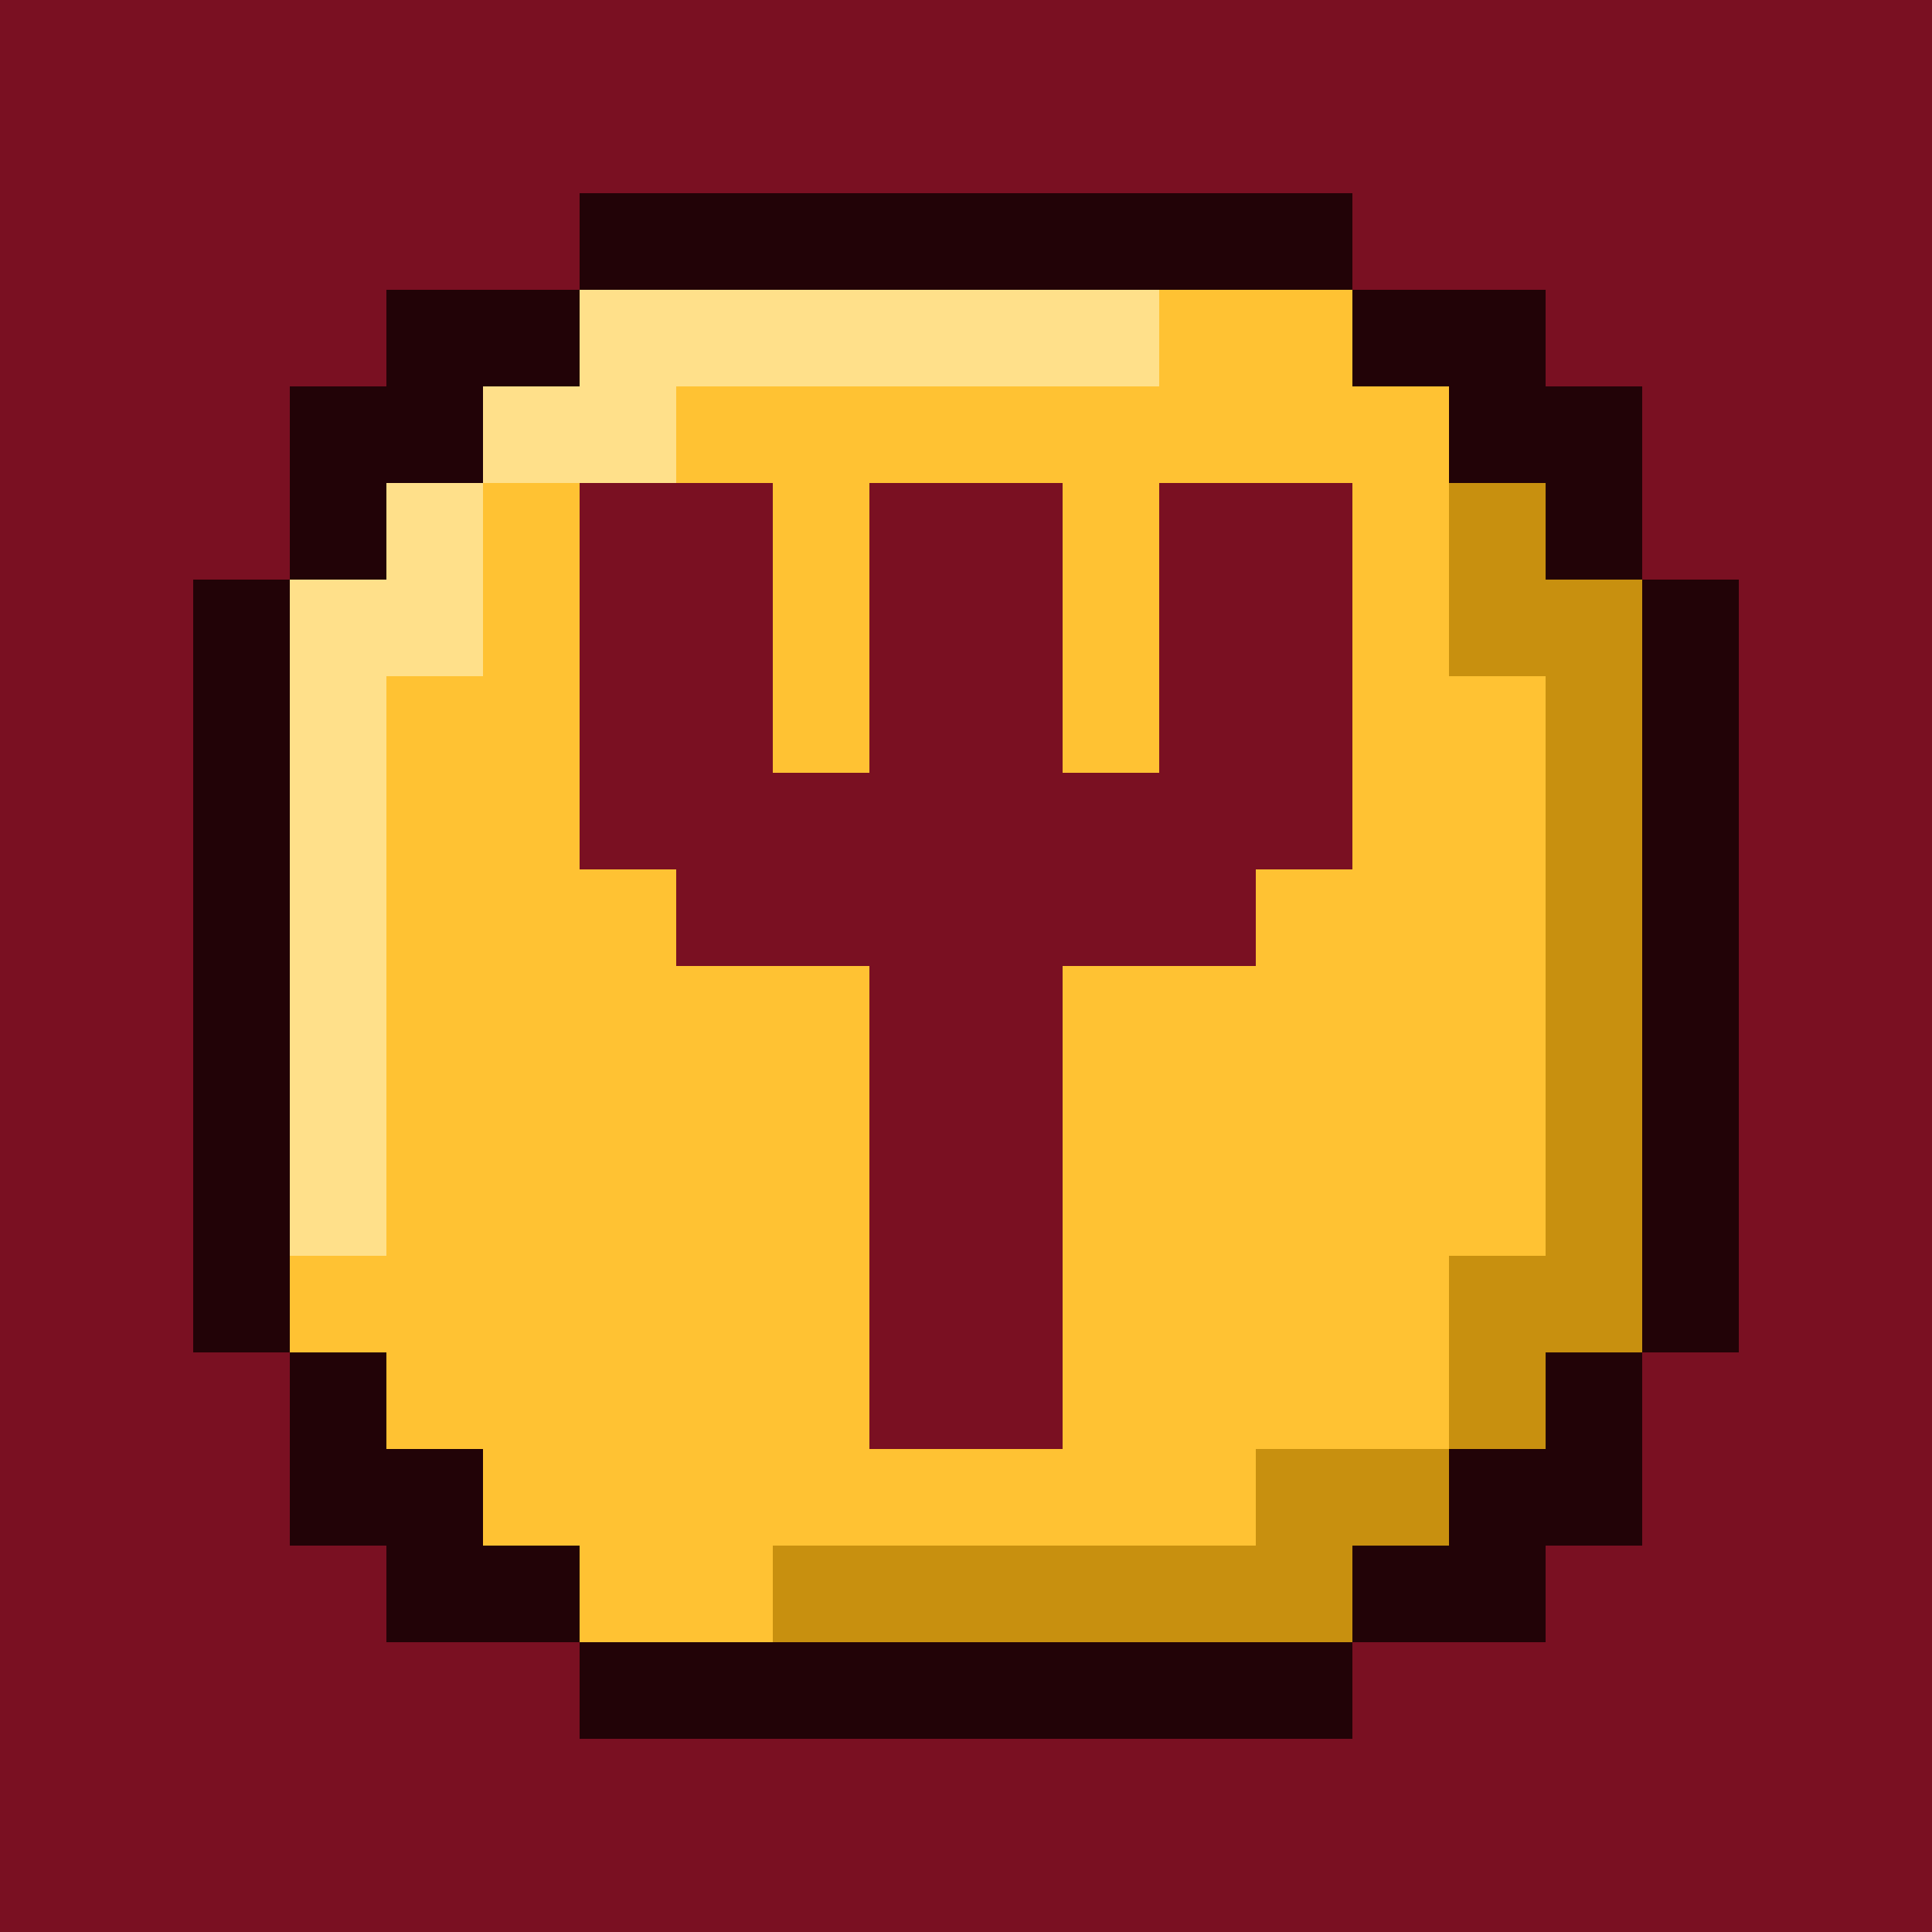
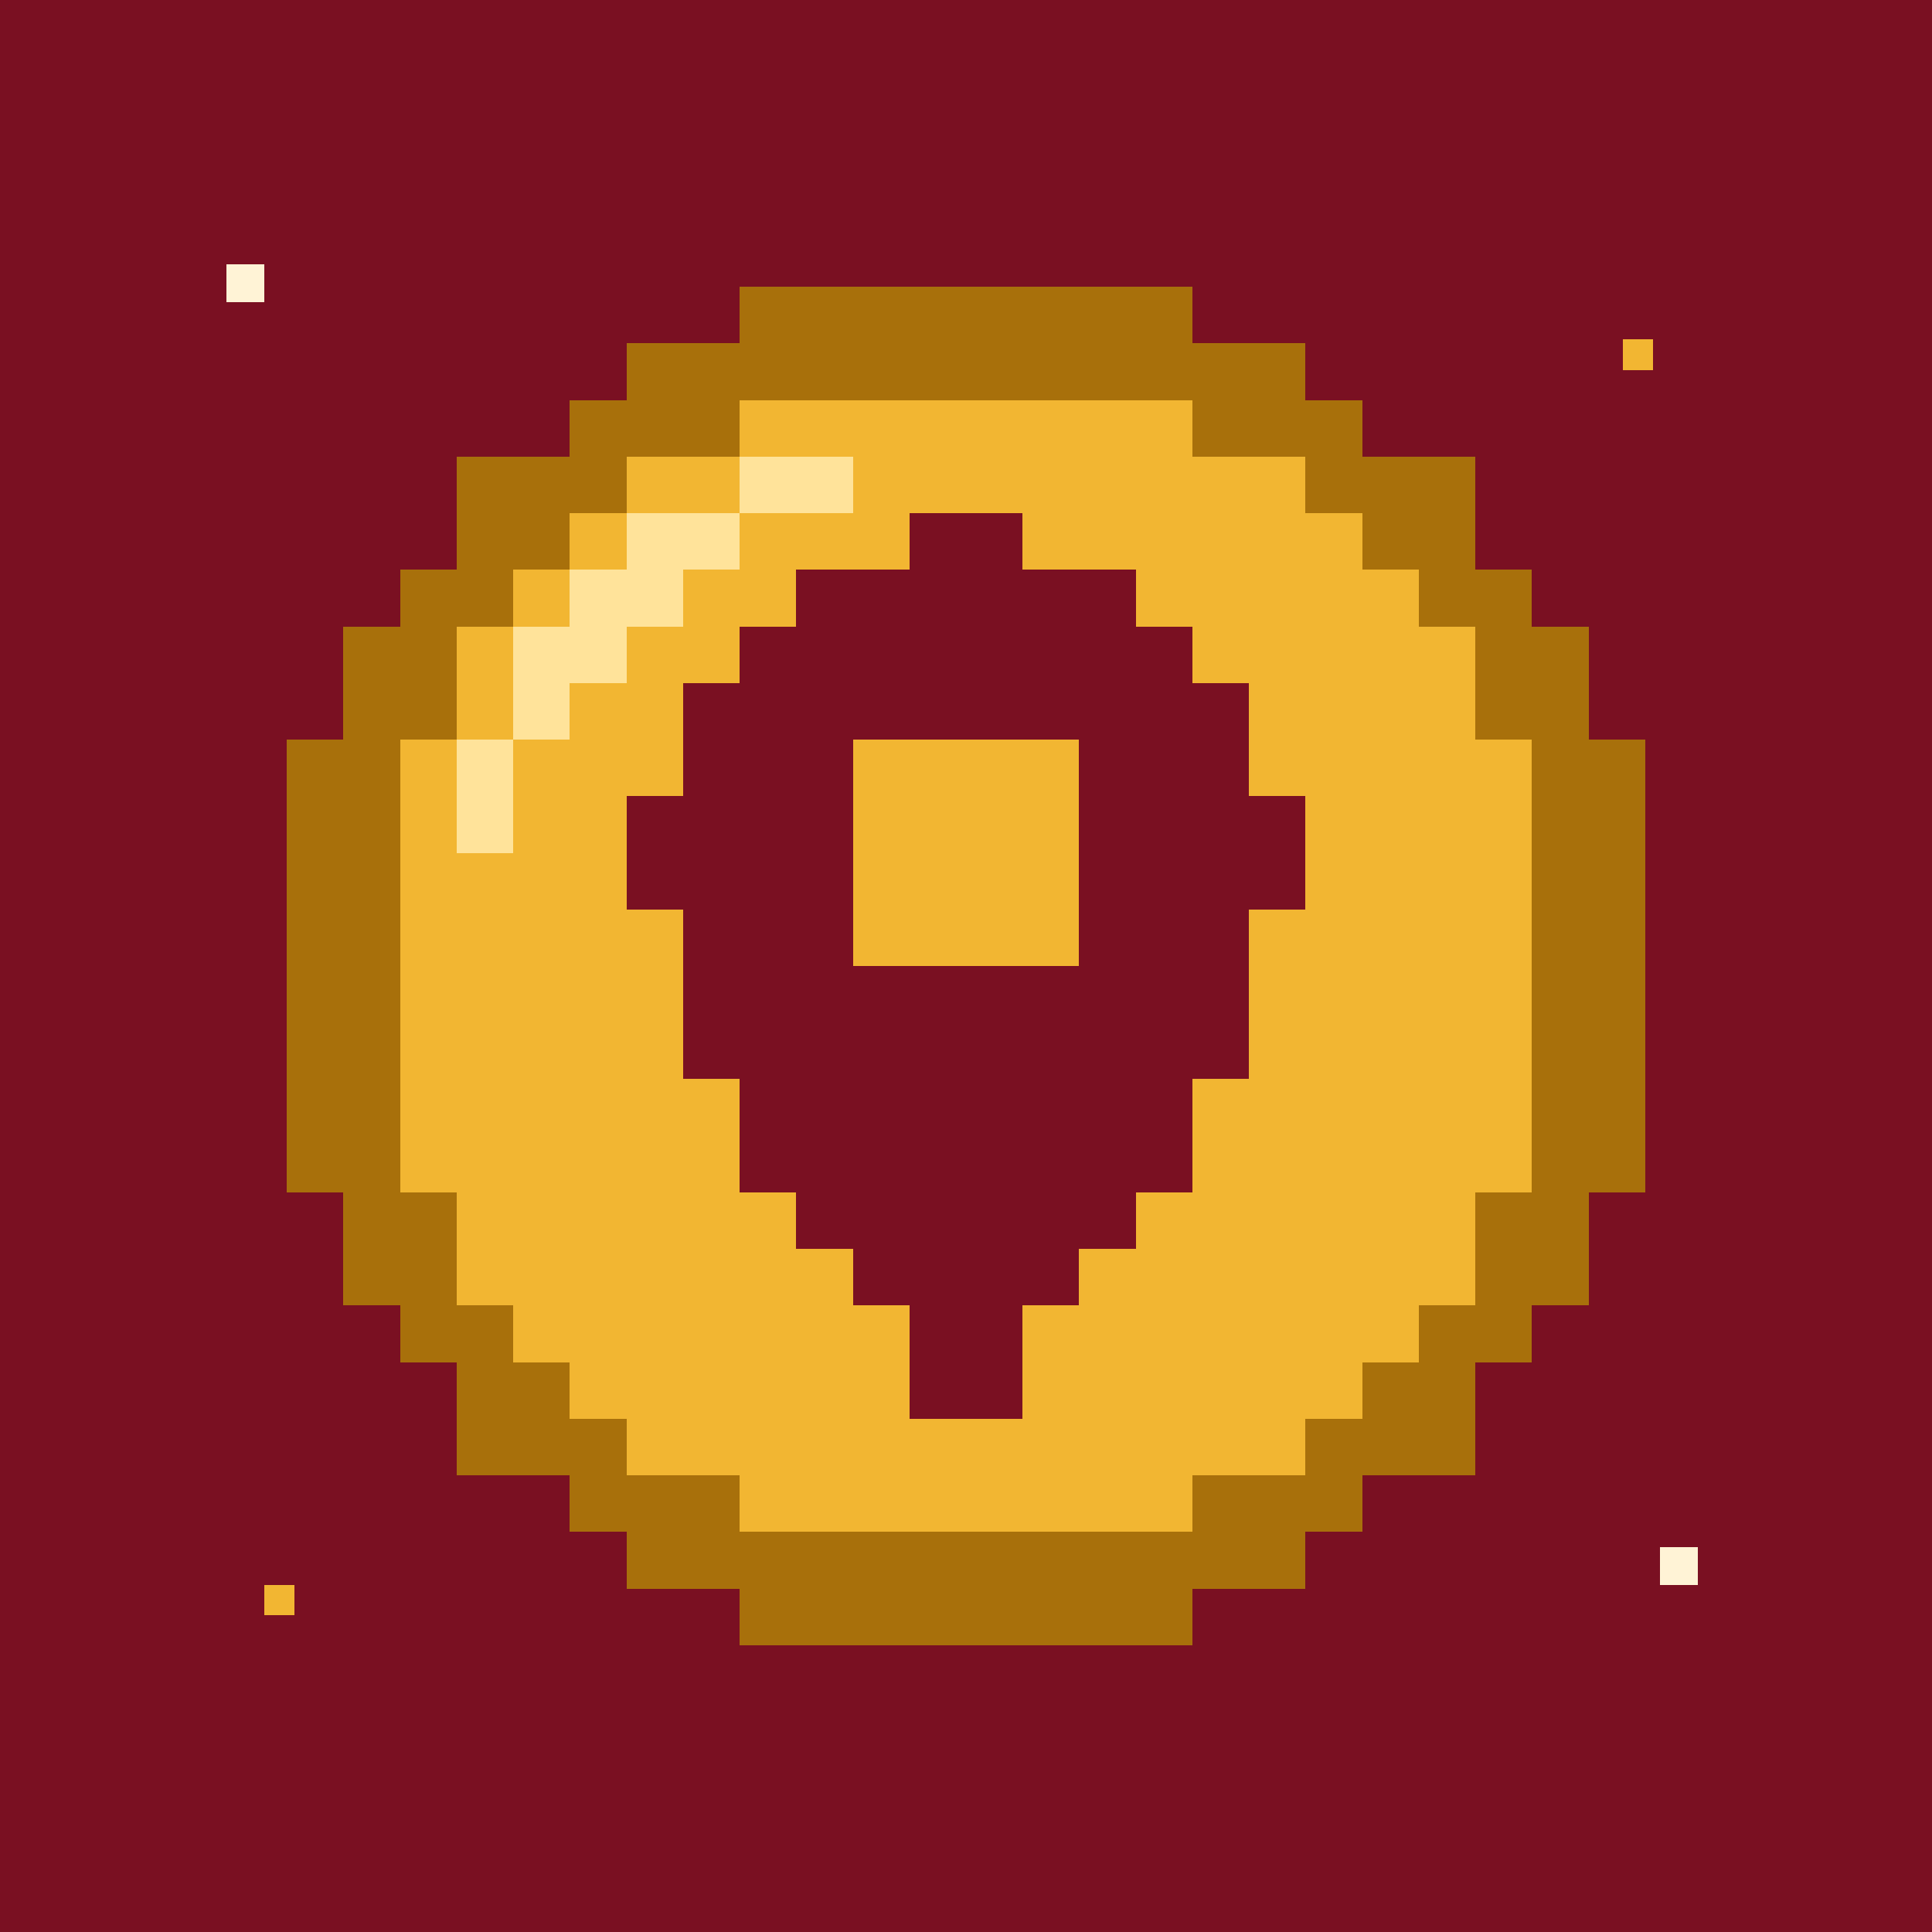
- <svg xmlns="http://www.w3.org/2000/svg" viewBox="0 0 20 20" width="20" height="20" shape-rendering="crispEdges" role="img" aria-label="Scusa, non stasera">
-   <rect width="20" height="20" fill="#7A1022" />
-   <rect x="6" y="2" width="8" height="1" fill="#220307" />
-   <rect x="4" y="3" width="2" height="1" fill="#220307" />
-   <rect x="6" y="3" width="6" height="1" fill="#FFE08A" />
-   <rect x="12" y="3" width="2" height="1" fill="#FFC233" />
-   <rect x="14" y="3" width="2" height="1" fill="#220307" />
-   <rect x="3" y="4" width="2" height="1" fill="#220307" />
-   <rect x="5" y="4" width="2" height="1" fill="#FFE08A" />
-   <rect x="7" y="4" width="8" height="1" fill="#FFC233" />
-   <rect x="15" y="4" width="2" height="1" fill="#220307" />
-   <rect x="3" y="5" width="1" height="1" fill="#220307" />
-   <rect x="4" y="5" width="1" height="1" fill="#FFE08A" />
-   <rect x="5" y="5" width="1" height="1" fill="#FFC233" />
-   <rect x="6" y="5" width="2" height="1" fill="#7A1022" />
-   <rect x="8" y="5" width="1" height="1" fill="#FFC233" />
-   <rect x="9" y="5" width="2" height="1" fill="#7A1022" />
-   <rect x="11" y="5" width="1" height="1" fill="#FFC233" />
-   <rect x="12" y="5" width="2" height="1" fill="#7A1022" />
-   <rect x="14" y="5" width="1" height="1" fill="#FFC233" />
-   <rect x="15" y="5" width="1" height="1" fill="#C8900F" />
-   <rect x="16" y="5" width="1" height="1" fill="#220307" />
-   <rect x="2" y="6" width="1" height="1" fill="#220307" />
-   <rect x="3" y="6" width="2" height="1" fill="#FFE08A" />
-   <rect x="5" y="6" width="1" height="1" fill="#FFC233" />
-   <rect x="6" y="6" width="2" height="1" fill="#7A1022" />
-   <rect x="8" y="6" width="1" height="1" fill="#FFC233" />
-   <rect x="9" y="6" width="2" height="1" fill="#7A1022" />
-   <rect x="11" y="6" width="1" height="1" fill="#FFC233" />
-   <rect x="12" y="6" width="2" height="1" fill="#7A1022" />
-   <rect x="14" y="6" width="1" height="1" fill="#FFC233" />
-   <rect x="15" y="6" width="2" height="1" fill="#C8900F" />
-   <rect x="17" y="6" width="1" height="1" fill="#220307" />
-   <rect x="2" y="7" width="1" height="1" fill="#220307" />
-   <rect x="3" y="7" width="1" height="1" fill="#FFE08A" />
-   <rect x="4" y="7" width="2" height="1" fill="#FFC233" />
-   <rect x="6" y="7" width="2" height="1" fill="#7A1022" />
-   <rect x="8" y="7" width="1" height="1" fill="#FFC233" />
-   <rect x="9" y="7" width="2" height="1" fill="#7A1022" />
-   <rect x="11" y="7" width="1" height="1" fill="#FFC233" />
-   <rect x="12" y="7" width="2" height="1" fill="#7A1022" />
-   <rect x="14" y="7" width="2" height="1" fill="#FFC233" />
-   <rect x="16" y="7" width="1" height="1" fill="#C8900F" />
-   <rect x="17" y="7" width="1" height="1" fill="#220307" />
-   <rect x="2" y="8" width="1" height="1" fill="#220307" />
-   <rect x="3" y="8" width="1" height="1" fill="#FFE08A" />
-   <rect x="4" y="8" width="2" height="1" fill="#FFC233" />
-   <rect x="6" y="8" width="8" height="1" fill="#7A1022" />
-   <rect x="14" y="8" width="2" height="1" fill="#FFC233" />
-   <rect x="16" y="8" width="1" height="1" fill="#C8900F" />
-   <rect x="17" y="8" width="1" height="1" fill="#220307" />
-   <rect x="2" y="9" width="1" height="1" fill="#220307" />
-   <rect x="3" y="9" width="1" height="1" fill="#FFE08A" />
-   <rect x="4" y="9" width="3" height="1" fill="#FFC233" />
-   <rect x="7" y="9" width="6" height="1" fill="#7A1022" />
-   <rect x="13" y="9" width="3" height="1" fill="#FFC233" />
-   <rect x="16" y="9" width="1" height="1" fill="#C8900F" />
-   <rect x="17" y="9" width="1" height="1" fill="#220307" />
-   <rect x="2" y="10" width="1" height="1" fill="#220307" />
-   <rect x="3" y="10" width="1" height="1" fill="#FFE08A" />
-   <rect x="4" y="10" width="5" height="1" fill="#FFC233" />
-   <rect x="9" y="10" width="2" height="1" fill="#7A1022" />
-   <rect x="11" y="10" width="5" height="1" fill="#FFC233" />
-   <rect x="16" y="10" width="1" height="1" fill="#C8900F" />
-   <rect x="17" y="10" width="1" height="1" fill="#220307" />
-   <rect x="2" y="11" width="1" height="1" fill="#220307" />
-   <rect x="3" y="11" width="1" height="1" fill="#FFE08A" />
-   <rect x="4" y="11" width="5" height="1" fill="#FFC233" />
-   <rect x="9" y="11" width="2" height="1" fill="#7A1022" />
-   <rect x="11" y="11" width="5" height="1" fill="#FFC233" />
-   <rect x="16" y="11" width="1" height="1" fill="#C8900F" />
-   <rect x="17" y="11" width="1" height="1" fill="#220307" />
-   <rect x="2" y="12" width="1" height="1" fill="#220307" />
-   <rect x="3" y="12" width="1" height="1" fill="#FFE08A" />
-   <rect x="4" y="12" width="5" height="1" fill="#FFC233" />
-   <rect x="9" y="12" width="2" height="1" fill="#7A1022" />
-   <rect x="11" y="12" width="5" height="1" fill="#FFC233" />
-   <rect x="16" y="12" width="1" height="1" fill="#C8900F" />
-   <rect x="17" y="12" width="1" height="1" fill="#220307" />
-   <rect x="2" y="13" width="1" height="1" fill="#220307" />
-   <rect x="3" y="13" width="6" height="1" fill="#FFC233" />
-   <rect x="9" y="13" width="2" height="1" fill="#7A1022" />
-   <rect x="11" y="13" width="4" height="1" fill="#FFC233" />
-   <rect x="15" y="13" width="2" height="1" fill="#C8900F" />
-   <rect x="17" y="13" width="1" height="1" fill="#220307" />
-   <rect x="3" y="14" width="1" height="1" fill="#220307" />
-   <rect x="4" y="14" width="5" height="1" fill="#FFC233" />
-   <rect x="9" y="14" width="2" height="1" fill="#7A1022" />
-   <rect x="11" y="14" width="4" height="1" fill="#FFC233" />
-   <rect x="15" y="14" width="1" height="1" fill="#C8900F" />
-   <rect x="16" y="14" width="1" height="1" fill="#220307" />
-   <rect x="3" y="15" width="2" height="1" fill="#220307" />
-   <rect x="5" y="15" width="8" height="1" fill="#FFC233" />
-   <rect x="13" y="15" width="2" height="1" fill="#C8900F" />
-   <rect x="15" y="15" width="2" height="1" fill="#220307" />
-   <rect x="4" y="16" width="2" height="1" fill="#220307" />
-   <rect x="6" y="16" width="2" height="1" fill="#FFC233" />
-   <rect x="8" y="16" width="6" height="1" fill="#C8900F" />
-   <rect x="14" y="16" width="2" height="1" fill="#220307" />
-   <rect x="6" y="17" width="8" height="1" fill="#220307" />
+ <svg xmlns="http://www.w3.org/2000/svg" viewBox="0 0 512 512" width="512" height="512" shape-rendering="crispEdges" role="img" aria-label="Scusa, non stasera">
+   <rect width="512" height="512" fill="#7A1022" />
+   <rect x="60" y="70" width="10" height="10" fill="#FFF3D6" />
+   <rect x="430" y="90" width="8" height="8" fill="#F2B632" />
+   <rect x="70" y="420" width="8" height="8" fill="#F2B632" />
+   <rect x="440" y="410" width="10" height="10" fill="#FFF3D6" />
+   <rect x="196" y="76" width="120" height="15" fill="#A8700B" />
+   <rect x="166" y="91" width="180" height="15" fill="#A8700B" />
+   <rect x="151" y="106" width="45" height="15" fill="#A8700B" />
+   <rect x="196" y="106" width="120" height="15" fill="#F2B632" />
+   <rect x="316" y="106" width="45" height="15" fill="#A8700B" />
+   <rect x="121" y="121" width="45" height="15" fill="#A8700B" />
+   <rect x="166" y="121" width="30" height="15" fill="#F2B632" />
+   <rect x="196" y="121" width="30" height="15" fill="#FFE39A" />
+   <rect x="226" y="121" width="120" height="15" fill="#F2B632" />
+   <rect x="346" y="121" width="45" height="15" fill="#A8700B" />
+   <rect x="121" y="136" width="30" height="15" fill="#A8700B" />
+   <rect x="151" y="136" width="15" height="15" fill="#F2B632" />
+   <rect x="166" y="136" width="30" height="15" fill="#FFE39A" />
+   <rect x="196" y="136" width="45" height="15" fill="#F2B632" />
+   <rect x="241" y="136" width="30" height="15" fill="#7A1022" />
+   <rect x="271" y="136" width="90" height="15" fill="#F2B632" />
+   <rect x="361" y="136" width="30" height="15" fill="#A8700B" />
+   <rect x="106" y="151" width="30" height="15" fill="#A8700B" />
+   <rect x="136" y="151" width="15" height="15" fill="#F2B632" />
+   <rect x="151" y="151" width="30" height="15" fill="#FFE39A" />
+   <rect x="181" y="151" width="30" height="15" fill="#F2B632" />
+   <rect x="211" y="151" width="90" height="15" fill="#7A1022" />
+   <rect x="301" y="151" width="75" height="15" fill="#F2B632" />
+   <rect x="376" y="151" width="30" height="15" fill="#A8700B" />
+   <rect x="91" y="166" width="30" height="15" fill="#A8700B" />
+   <rect x="121" y="166" width="15" height="15" fill="#F2B632" />
+   <rect x="136" y="166" width="30" height="15" fill="#FFE39A" />
+   <rect x="166" y="166" width="30" height="15" fill="#F2B632" />
+   <rect x="196" y="166" width="120" height="15" fill="#7A1022" />
+   <rect x="316" y="166" width="75" height="15" fill="#F2B632" />
+   <rect x="391" y="166" width="30" height="15" fill="#A8700B" />
+   <rect x="91" y="181" width="30" height="15" fill="#A8700B" />
+   <rect x="121" y="181" width="15" height="15" fill="#F2B632" />
+   <rect x="136" y="181" width="15" height="15" fill="#FFE39A" />
+   <rect x="151" y="181" width="30" height="15" fill="#F2B632" />
+   <rect x="181" y="181" width="150" height="15" fill="#7A1022" />
+   <rect x="331" y="181" width="60" height="15" fill="#F2B632" />
+   <rect x="391" y="181" width="30" height="15" fill="#A8700B" />
+   <rect x="76" y="196" width="30" height="15" fill="#A8700B" />
+   <rect x="106" y="196" width="15" height="15" fill="#F2B632" />
+   <rect x="121" y="196" width="15" height="15" fill="#FFE39A" />
+   <rect x="136" y="196" width="45" height="15" fill="#F2B632" />
+   <rect x="181" y="196" width="45" height="15" fill="#7A1022" />
+   <rect x="226" y="196" width="60" height="15" fill="#F2B632" />
+   <rect x="286" y="196" width="45" height="15" fill="#7A1022" />
+   <rect x="331" y="196" width="75" height="15" fill="#F2B632" />
+   <rect x="406" y="196" width="30" height="15" fill="#A8700B" />
+   <rect x="76" y="211" width="30" height="15" fill="#A8700B" />
+   <rect x="106" y="211" width="15" height="15" fill="#F2B632" />
+   <rect x="121" y="211" width="15" height="15" fill="#FFE39A" />
+   <rect x="136" y="211" width="30" height="15" fill="#F2B632" />
+   <rect x="166" y="211" width="60" height="15" fill="#7A1022" />
+   <rect x="226" y="211" width="60" height="15" fill="#F2B632" />
+   <rect x="286" y="211" width="60" height="15" fill="#7A1022" />
+   <rect x="346" y="211" width="60" height="15" fill="#F2B632" />
+   <rect x="406" y="211" width="30" height="15" fill="#A8700B" />
+   <rect x="76" y="226" width="30" height="15" fill="#A8700B" />
+   <rect x="106" y="226" width="60" height="15" fill="#F2B632" />
+   <rect x="166" y="226" width="60" height="15" fill="#7A1022" />
+   <rect x="226" y="226" width="60" height="15" fill="#F2B632" />
+   <rect x="286" y="226" width="60" height="15" fill="#7A1022" />
+   <rect x="346" y="226" width="60" height="15" fill="#F2B632" />
+   <rect x="406" y="226" width="30" height="15" fill="#A8700B" />
+   <rect x="76" y="241" width="30" height="15" fill="#A8700B" />
+   <rect x="106" y="241" width="75" height="15" fill="#F2B632" />
+   <rect x="181" y="241" width="45" height="15" fill="#7A1022" />
+   <rect x="226" y="241" width="60" height="15" fill="#F2B632" />
+   <rect x="286" y="241" width="45" height="15" fill="#7A1022" />
+   <rect x="331" y="241" width="75" height="15" fill="#F2B632" />
+   <rect x="406" y="241" width="30" height="15" fill="#A8700B" />
+   <rect x="76" y="256" width="30" height="15" fill="#A8700B" />
+   <rect x="106" y="256" width="75" height="15" fill="#F2B632" />
+   <rect x="181" y="256" width="150" height="15" fill="#7A1022" />
+   <rect x="331" y="256" width="75" height="15" fill="#F2B632" />
+   <rect x="406" y="256" width="30" height="15" fill="#A8700B" />
+   <rect x="76" y="271" width="30" height="15" fill="#A8700B" />
+   <rect x="106" y="271" width="75" height="15" fill="#F2B632" />
+   <rect x="181" y="271" width="150" height="15" fill="#7A1022" />
+   <rect x="331" y="271" width="75" height="15" fill="#F2B632" />
+   <rect x="406" y="271" width="30" height="15" fill="#A8700B" />
+   <rect x="76" y="286" width="30" height="15" fill="#A8700B" />
+   <rect x="106" y="286" width="90" height="15" fill="#F2B632" />
+   <rect x="196" y="286" width="120" height="15" fill="#7A1022" />
+   <rect x="316" y="286" width="90" height="15" fill="#F2B632" />
+   <rect x="406" y="286" width="30" height="15" fill="#A8700B" />
+   <rect x="76" y="301" width="30" height="15" fill="#A8700B" />
+   <rect x="106" y="301" width="90" height="15" fill="#F2B632" />
+   <rect x="196" y="301" width="120" height="15" fill="#7A1022" />
+   <rect x="316" y="301" width="90" height="15" fill="#F2B632" />
+   <rect x="406" y="301" width="30" height="15" fill="#A8700B" />
+   <rect x="91" y="316" width="30" height="15" fill="#A8700B" />
+   <rect x="121" y="316" width="90" height="15" fill="#F2B632" />
+   <rect x="211" y="316" width="90" height="15" fill="#7A1022" />
+   <rect x="301" y="316" width="90" height="15" fill="#F2B632" />
+   <rect x="391" y="316" width="30" height="15" fill="#A8700B" />
+   <rect x="91" y="331" width="30" height="15" fill="#A8700B" />
+   <rect x="121" y="331" width="105" height="15" fill="#F2B632" />
+   <rect x="226" y="331" width="60" height="15" fill="#7A1022" />
+   <rect x="286" y="331" width="105" height="15" fill="#F2B632" />
+   <rect x="391" y="331" width="30" height="15" fill="#A8700B" />
+   <rect x="106" y="346" width="30" height="15" fill="#A8700B" />
+   <rect x="136" y="346" width="105" height="15" fill="#F2B632" />
+   <rect x="241" y="346" width="30" height="15" fill="#7A1022" />
+   <rect x="271" y="346" width="105" height="15" fill="#F2B632" />
+   <rect x="376" y="346" width="30" height="15" fill="#A8700B" />
+   <rect x="121" y="361" width="30" height="15" fill="#A8700B" />
+   <rect x="151" y="361" width="90" height="15" fill="#F2B632" />
+   <rect x="241" y="361" width="30" height="15" fill="#7A1022" />
+   <rect x="271" y="361" width="90" height="15" fill="#F2B632" />
+   <rect x="361" y="361" width="30" height="15" fill="#A8700B" />
+   <rect x="121" y="376" width="45" height="15" fill="#A8700B" />
+   <rect x="166" y="376" width="180" height="15" fill="#F2B632" />
+   <rect x="346" y="376" width="45" height="15" fill="#A8700B" />
+   <rect x="151" y="391" width="45" height="15" fill="#A8700B" />
+   <rect x="196" y="391" width="120" height="15" fill="#F2B632" />
+   <rect x="316" y="391" width="45" height="15" fill="#A8700B" />
+   <rect x="166" y="406" width="180" height="15" fill="#A8700B" />
+   <rect x="196" y="421" width="120" height="15" fill="#A8700B" />
</svg>
